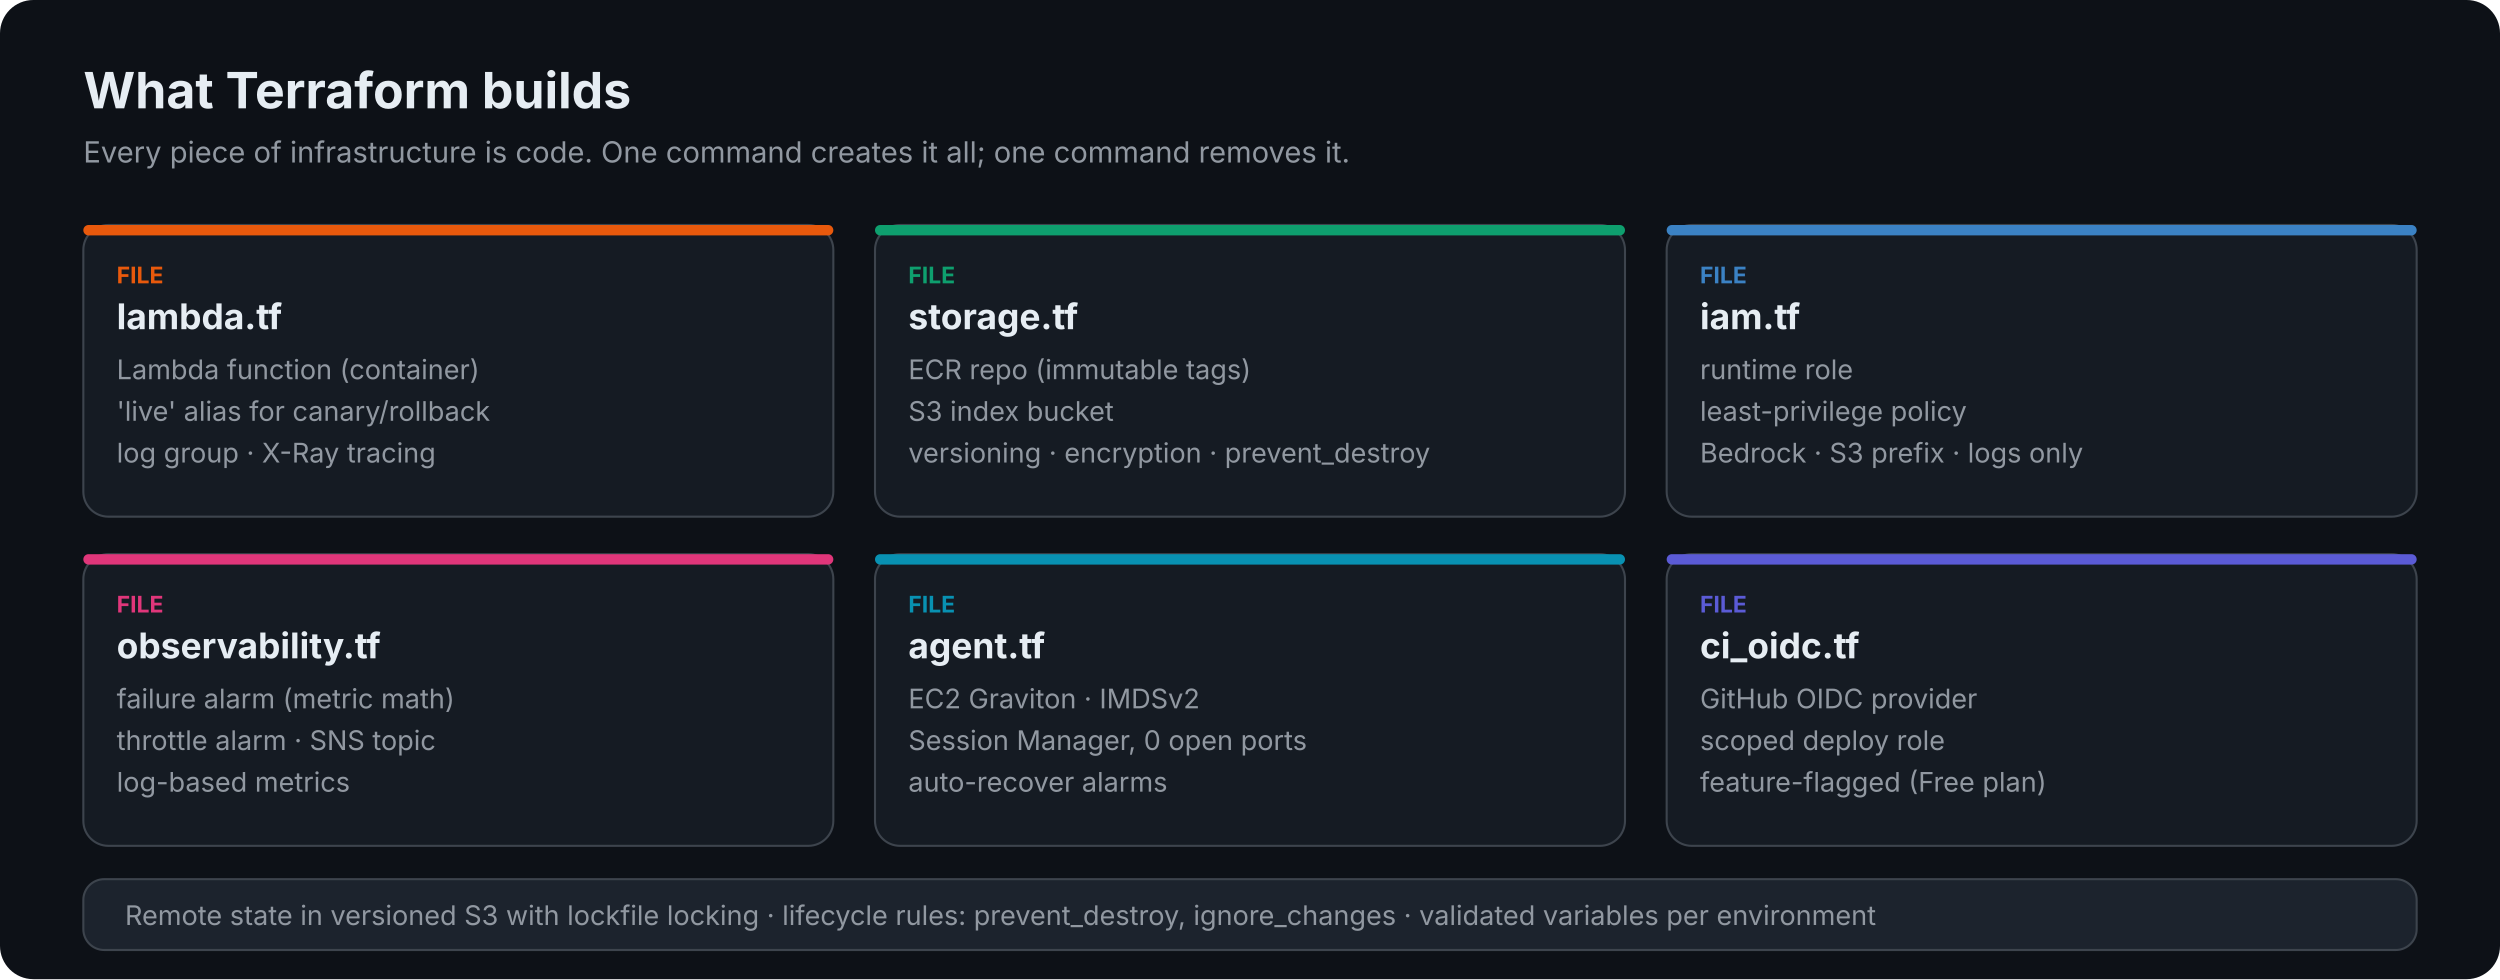
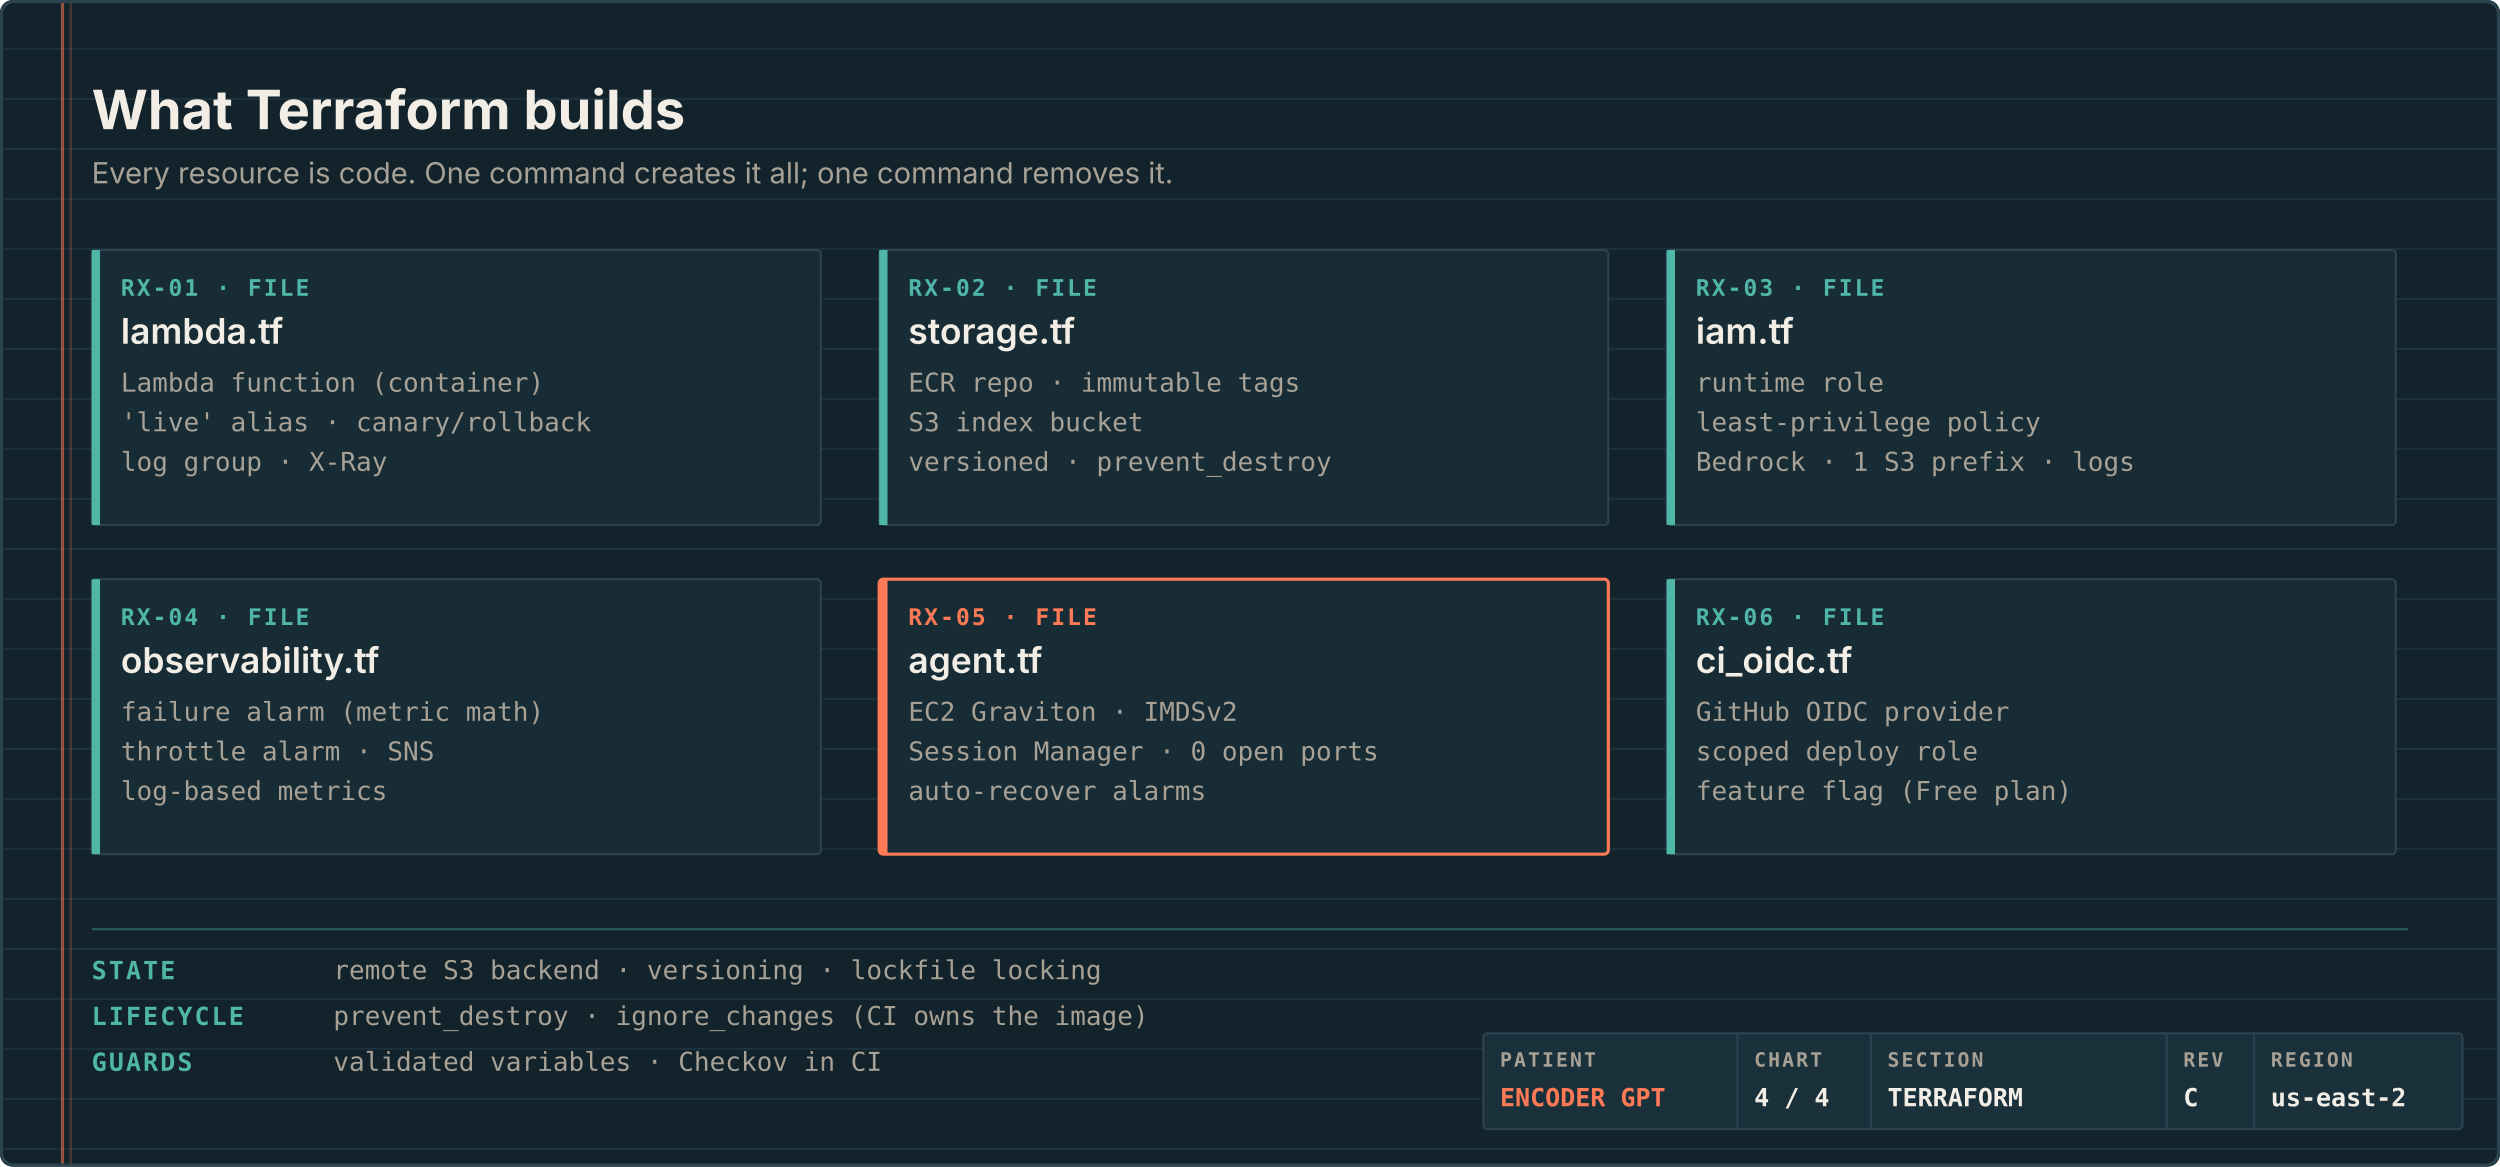
- <svg xmlns="http://www.w3.org/2000/svg" width="1200" height="470" viewBox="0 0 1200 470" role="img">
-   <rect width="100%" height="100%" rx="16" fill="#0d1117" />
-   <text x="40" y="52" font-family="-apple-system, 'Segoe UI', Inter, Helvetica, Arial, sans-serif" font-size="24" font-weight="750" fill="#e6edf3" text-anchor="start" opacity="1">What Terraform builds</text>
-   <text x="40" y="78" font-family="-apple-system, 'Segoe UI', Inter, Helvetica, Arial, sans-serif" font-size="14" font-weight="400" fill="#9198a1" text-anchor="start" opacity="1">Every piece of infrastructure is code. One command creates it all; one command removes it.</text>
-   <rect x="40" y="108" width="360" height="140" rx="12" fill="#151b23" stroke="#3d444d" stroke-width="1" opacity="1" />
-   <rect x="40" y="108" width="360" height="5" rx="2.5" fill="#e8590c" />
-   <text x="56" y="136" font-family="-apple-system, 'Segoe UI', Inter, Helvetica, Arial, sans-serif" font-size="11" font-weight="700" fill="#e8590c" text-anchor="start" opacity="1">FILE</text>
-   <text x="56" y="158" font-family="-apple-system, 'Segoe UI', Inter, Helvetica, Arial, sans-serif" font-size="17" font-weight="650" fill="#e6edf3" text-anchor="start" opacity="1">lambda.tf</text>
-   <text x="56" y="182" font-family="-apple-system, 'Segoe UI', Inter, Helvetica, Arial, sans-serif" font-size="13" font-weight="400" fill="#9198a1" text-anchor="start" opacity="1">Lambda function (container)</text>
-   <text x="56" y="202" font-family="-apple-system, 'Segoe UI', Inter, Helvetica, Arial, sans-serif" font-size="13" font-weight="400" fill="#9198a1" text-anchor="start" opacity="1">'live' alias for canary/rollback</text>
-   <text x="56" y="222" font-family="-apple-system, 'Segoe UI', Inter, Helvetica, Arial, sans-serif" font-size="13" font-weight="400" fill="#9198a1" text-anchor="start" opacity="1">log group · X-Ray tracing</text>
-   <rect x="420" y="108" width="360" height="140" rx="12" fill="#151b23" stroke="#3d444d" stroke-width="1" opacity="1" />
-   <rect x="420" y="108" width="360" height="5" rx="2.5" fill="#0e9f6e" />
-   <text x="436" y="136" font-family="-apple-system, 'Segoe UI', Inter, Helvetica, Arial, sans-serif" font-size="11" font-weight="700" fill="#0e9f6e" text-anchor="start" opacity="1">FILE</text>
-   <text x="436" y="158" font-family="-apple-system, 'Segoe UI', Inter, Helvetica, Arial, sans-serif" font-size="17" font-weight="650" fill="#e6edf3" text-anchor="start" opacity="1">storage.tf</text>
-   <text x="436" y="182" font-family="-apple-system, 'Segoe UI', Inter, Helvetica, Arial, sans-serif" font-size="13" font-weight="400" fill="#9198a1" text-anchor="start" opacity="1">ECR repo (immutable tags)</text>
-   <text x="436" y="202" font-family="-apple-system, 'Segoe UI', Inter, Helvetica, Arial, sans-serif" font-size="13" font-weight="400" fill="#9198a1" text-anchor="start" opacity="1">S3 index bucket</text>
-   <text x="436" y="222" font-family="-apple-system, 'Segoe UI', Inter, Helvetica, Arial, sans-serif" font-size="13" font-weight="400" fill="#9198a1" text-anchor="start" opacity="1">versioning · encryption · prevent_destroy</text>
-   <rect x="800" y="108" width="360" height="140" rx="12" fill="#151b23" stroke="#3d444d" stroke-width="1" opacity="1" />
-   <rect x="800" y="108" width="360" height="5" rx="2.5" fill="#3b82c4" />
-   <text x="816" y="136" font-family="-apple-system, 'Segoe UI', Inter, Helvetica, Arial, sans-serif" font-size="11" font-weight="700" fill="#3b82c4" text-anchor="start" opacity="1">FILE</text>
-   <text x="816" y="158" font-family="-apple-system, 'Segoe UI', Inter, Helvetica, Arial, sans-serif" font-size="17" font-weight="650" fill="#e6edf3" text-anchor="start" opacity="1">iam.tf</text>
-   <text x="816" y="182" font-family="-apple-system, 'Segoe UI', Inter, Helvetica, Arial, sans-serif" font-size="13" font-weight="400" fill="#9198a1" text-anchor="start" opacity="1">runtime role</text>
-   <text x="816" y="202" font-family="-apple-system, 'Segoe UI', Inter, Helvetica, Arial, sans-serif" font-size="13" font-weight="400" fill="#9198a1" text-anchor="start" opacity="1">least-privilege policy</text>
-   <text x="816" y="222" font-family="-apple-system, 'Segoe UI', Inter, Helvetica, Arial, sans-serif" font-size="13" font-weight="400" fill="#9198a1" text-anchor="start" opacity="1">Bedrock · S3 prefix · logs only</text>
-   <rect x="40" y="266" width="360" height="140" rx="12" fill="#151b23" stroke="#3d444d" stroke-width="1" opacity="1" />
-   <rect x="40" y="266" width="360" height="5" rx="2.5" fill="#e0367a" />
-   <text x="56" y="294" font-family="-apple-system, 'Segoe UI', Inter, Helvetica, Arial, sans-serif" font-size="11" font-weight="700" fill="#e0367a" text-anchor="start" opacity="1">FILE</text>
-   <text x="56" y="316" font-family="-apple-system, 'Segoe UI', Inter, Helvetica, Arial, sans-serif" font-size="17" font-weight="650" fill="#e6edf3" text-anchor="start" opacity="1">observability.tf</text>
-   <text x="56" y="340" font-family="-apple-system, 'Segoe UI', Inter, Helvetica, Arial, sans-serif" font-size="13" font-weight="400" fill="#9198a1" text-anchor="start" opacity="1">failure alarm (metric math)</text>
-   <text x="56" y="360" font-family="-apple-system, 'Segoe UI', Inter, Helvetica, Arial, sans-serif" font-size="13" font-weight="400" fill="#9198a1" text-anchor="start" opacity="1">throttle alarm · SNS topic</text>
-   <text x="56" y="380" font-family="-apple-system, 'Segoe UI', Inter, Helvetica, Arial, sans-serif" font-size="13" font-weight="400" fill="#9198a1" text-anchor="start" opacity="1">log-based metrics</text>
-   <rect x="420" y="266" width="360" height="140" rx="12" fill="#151b23" stroke="#3d444d" stroke-width="1" opacity="1" />
-   <rect x="420" y="266" width="360" height="5" rx="2.5" fill="#0891b2" />
-   <text x="436" y="294" font-family="-apple-system, 'Segoe UI', Inter, Helvetica, Arial, sans-serif" font-size="11" font-weight="700" fill="#0891b2" text-anchor="start" opacity="1">FILE</text>
-   <text x="436" y="316" font-family="-apple-system, 'Segoe UI', Inter, Helvetica, Arial, sans-serif" font-size="17" font-weight="650" fill="#e6edf3" text-anchor="start" opacity="1">agent.tf</text>
-   <text x="436" y="340" font-family="-apple-system, 'Segoe UI', Inter, Helvetica, Arial, sans-serif" font-size="13" font-weight="400" fill="#9198a1" text-anchor="start" opacity="1">EC2 Graviton · IMDSv2</text>
-   <text x="436" y="360" font-family="-apple-system, 'Segoe UI', Inter, Helvetica, Arial, sans-serif" font-size="13" font-weight="400" fill="#9198a1" text-anchor="start" opacity="1">Session Manager, 0 open ports</text>
-   <text x="436" y="380" font-family="-apple-system, 'Segoe UI', Inter, Helvetica, Arial, sans-serif" font-size="13" font-weight="400" fill="#9198a1" text-anchor="start" opacity="1">auto-recover alarms</text>
-   <rect x="800" y="266" width="360" height="140" rx="12" fill="#151b23" stroke="#3d444d" stroke-width="1" opacity="1" />
-   <rect x="800" y="266" width="360" height="5" rx="2.5" fill="#5b5bd6" />
-   <text x="816" y="294" font-family="-apple-system, 'Segoe UI', Inter, Helvetica, Arial, sans-serif" font-size="11" font-weight="700" fill="#5b5bd6" text-anchor="start" opacity="1">FILE</text>
-   <text x="816" y="316" font-family="-apple-system, 'Segoe UI', Inter, Helvetica, Arial, sans-serif" font-size="17" font-weight="650" fill="#e6edf3" text-anchor="start" opacity="1">ci_oidc.tf</text>
-   <text x="816" y="340" font-family="-apple-system, 'Segoe UI', Inter, Helvetica, Arial, sans-serif" font-size="13" font-weight="400" fill="#9198a1" text-anchor="start" opacity="1">GitHub OIDC provider</text>
-   <text x="816" y="360" font-family="-apple-system, 'Segoe UI', Inter, Helvetica, Arial, sans-serif" font-size="13" font-weight="400" fill="#9198a1" text-anchor="start" opacity="1">scoped deploy role</text>
-   <text x="816" y="380" font-family="-apple-system, 'Segoe UI', Inter, Helvetica, Arial, sans-serif" font-size="13" font-weight="400" fill="#9198a1" text-anchor="start" opacity="1">feature-flagged (Free plan)</text>
-   <rect x="40" y="422" width="1120" height="34" rx="10" fill="#1c232d" stroke="#3d444d" stroke-width="1" opacity="1" />
-   <text x="60" y="444" font-family="-apple-system, 'Segoe UI', Inter, Helvetica, Arial, sans-serif" font-size="13" font-weight="400" fill="#9198a1" text-anchor="start" opacity="1">Remote state in versioned S3 with lockfile locking  ·  lifecycle rules: prevent_destroy, ignore_changes  ·  validated variables per environment</text>
+ <svg xmlns="http://www.w3.org/2000/svg" width="1200" height="560" viewBox="0 0 1200 560" role="img">
+   <defs>
+     <pattern id="ruled" width="1200" height="24" patternUnits="userSpaceOnUse">
+       <path d="M0 23.5 L1200 23.5" stroke="#2C4350" stroke-opacity="0.45" stroke-width="1" />
+     </pattern>
+     <marker id="ar" viewBox="0 0 10 10" refX="9" refY="5" markerWidth="7" markerHeight="7" orient="auto-start-reverse">
+       <path d="M0,0 L10,5 L0,10 z" fill="#4FB6A8" />
+     </marker>
+     <marker id="aa" viewBox="0 0 10 10" refX="9" refY="5" markerWidth="7" markerHeight="7" orient="auto-start-reverse">
+       <path d="M0,0 L10,5 L0,10 z" fill="#FF7A55" />
+     </marker>
+     <marker id="ag" viewBox="0 0 10 10" refX="9" refY="5" markerWidth="7" markerHeight="7" orient="auto-start-reverse">
+       <path d="M0,0 L10,5 L0,10 z" fill="#6FCF97" />
+     </marker>
+     <marker id="ab" viewBox="0 0 10 10" refX="9" refY="5" markerWidth="7" markerHeight="7" orient="auto-start-reverse">
+       <path d="M0,0 L10,5 L0,10 z" fill="#FF8A80" />
+     </marker>
+   </defs>
+   <rect width="1200" height="560" rx="6" fill="#13232B" />
+   <rect x="0" y="0" width="1200" height="560" rx="6" fill="url(#ruled)" />
+   <line x1="30" y1="0" x2="30" y2="560" stroke="#FF7A55" stroke-opacity="0.55" stroke-width="1.5" />
+   <line x1="34" y1="0" x2="34" y2="560" stroke="#FF7A55" stroke-opacity="0.25" stroke-width="1" />
+   <rect x="0.75" y="0.75" width="1198.5" height="558.5" rx="6" fill="none" stroke="#2C4350" stroke-width="1.5" />
+   <text x="44" y="62" font-family="-apple-system, 'Segoe UI', Inter, Helvetica, Arial, sans-serif" font-size="26" font-weight="650" fill="#F2EEE6" text-anchor="start">What Terraform builds</text>
+   <text x="44" y="88" font-family="-apple-system, 'Segoe UI', Inter, Helvetica, Arial, sans-serif" font-size="14" font-weight="400" fill="#A7A196" text-anchor="start">Every resource is code. One command creates it all; one command removes it.</text>
+   <rect x="44" y="120" width="350" height="132" rx="2" fill="#182C36" stroke="#2C4350" stroke-width="1" />
+   <rect x="44" y="120" width="4" height="132" fill="#4FB6A8" />
+   <text x="58" y="142" font-family="ui-monospace, 'SF Mono', 'JetBrains Mono', Menlo, Consolas, monospace" font-size="11" font-weight="600" letter-spacing="1" fill="#4FB6A8" text-anchor="start">RX-01 · FILE</text>
+   <text x="58" y="165" font-family="-apple-system, 'Segoe UI', Inter, Helvetica, Arial, sans-serif" font-size="17" font-weight="600" fill="#F2EEE6" text-anchor="start">lambda.tf</text>
+   <text x="58" y="188" font-family="ui-monospace, 'SF Mono', 'JetBrains Mono', Menlo, Consolas, monospace" font-size="12.5" font-weight="400" fill="#A7A196" text-anchor="start">Lambda function (container)</text>
+   <text x="58" y="207" font-family="ui-monospace, 'SF Mono', 'JetBrains Mono', Menlo, Consolas, monospace" font-size="12.5" font-weight="400" fill="#A7A196" text-anchor="start">'live' alias · canary/rollback</text>
+   <text x="58" y="226" font-family="ui-monospace, 'SF Mono', 'JetBrains Mono', Menlo, Consolas, monospace" font-size="12.5" font-weight="400" fill="#A7A196" text-anchor="start">log group · X-Ray</text>
+   <rect x="422" y="120" width="350" height="132" rx="2" fill="#182C36" stroke="#2C4350" stroke-width="1" />
+   <rect x="422" y="120" width="4" height="132" fill="#4FB6A8" />
+   <text x="436" y="142" font-family="ui-monospace, 'SF Mono', 'JetBrains Mono', Menlo, Consolas, monospace" font-size="11" font-weight="600" letter-spacing="1" fill="#4FB6A8" text-anchor="start">RX-02 · FILE</text>
+   <text x="436" y="165" font-family="-apple-system, 'Segoe UI', Inter, Helvetica, Arial, sans-serif" font-size="17" font-weight="600" fill="#F2EEE6" text-anchor="start">storage.tf</text>
+   <text x="436" y="188" font-family="ui-monospace, 'SF Mono', 'JetBrains Mono', Menlo, Consolas, monospace" font-size="12.5" font-weight="400" fill="#A7A196" text-anchor="start">ECR repo · immutable tags</text>
+   <text x="436" y="207" font-family="ui-monospace, 'SF Mono', 'JetBrains Mono', Menlo, Consolas, monospace" font-size="12.5" font-weight="400" fill="#A7A196" text-anchor="start">S3 index bucket</text>
+   <text x="436" y="226" font-family="ui-monospace, 'SF Mono', 'JetBrains Mono', Menlo, Consolas, monospace" font-size="12.5" font-weight="400" fill="#A7A196" text-anchor="start">versioned · prevent_destroy</text>
+   <rect x="800" y="120" width="350" height="132" rx="2" fill="#182C36" stroke="#2C4350" stroke-width="1" />
+   <rect x="800" y="120" width="4" height="132" fill="#4FB6A8" />
+   <text x="814" y="142" font-family="ui-monospace, 'SF Mono', 'JetBrains Mono', Menlo, Consolas, monospace" font-size="11" font-weight="600" letter-spacing="1" fill="#4FB6A8" text-anchor="start">RX-03 · FILE</text>
+   <text x="814" y="165" font-family="-apple-system, 'Segoe UI', Inter, Helvetica, Arial, sans-serif" font-size="17" font-weight="600" fill="#F2EEE6" text-anchor="start">iam.tf</text>
+   <text x="814" y="188" font-family="ui-monospace, 'SF Mono', 'JetBrains Mono', Menlo, Consolas, monospace" font-size="12.5" font-weight="400" fill="#A7A196" text-anchor="start">runtime role</text>
+   <text x="814" y="207" font-family="ui-monospace, 'SF Mono', 'JetBrains Mono', Menlo, Consolas, monospace" font-size="12.5" font-weight="400" fill="#A7A196" text-anchor="start">least-privilege policy</text>
+   <text x="814" y="226" font-family="ui-monospace, 'SF Mono', 'JetBrains Mono', Menlo, Consolas, monospace" font-size="12.5" font-weight="400" fill="#A7A196" text-anchor="start">Bedrock · 1 S3 prefix · logs</text>
+   <rect x="44" y="278" width="350" height="132" rx="2" fill="#182C36" stroke="#2C4350" stroke-width="1" />
+   <rect x="44" y="278" width="4" height="132" fill="#4FB6A8" />
+   <text x="58" y="300" font-family="ui-monospace, 'SF Mono', 'JetBrains Mono', Menlo, Consolas, monospace" font-size="11" font-weight="600" letter-spacing="1" fill="#4FB6A8" text-anchor="start">RX-04 · FILE</text>
+   <text x="58" y="323" font-family="-apple-system, 'Segoe UI', Inter, Helvetica, Arial, sans-serif" font-size="17" font-weight="600" fill="#F2EEE6" text-anchor="start">observability.tf</text>
+   <text x="58" y="346" font-family="ui-monospace, 'SF Mono', 'JetBrains Mono', Menlo, Consolas, monospace" font-size="12.5" font-weight="400" fill="#A7A196" text-anchor="start">failure alarm (metric math)</text>
+   <text x="58" y="365" font-family="ui-monospace, 'SF Mono', 'JetBrains Mono', Menlo, Consolas, monospace" font-size="12.5" font-weight="400" fill="#A7A196" text-anchor="start">throttle alarm · SNS</text>
+   <text x="58" y="384" font-family="ui-monospace, 'SF Mono', 'JetBrains Mono', Menlo, Consolas, monospace" font-size="12.5" font-weight="400" fill="#A7A196" text-anchor="start">log-based metrics</text>
+   <rect x="422" y="278" width="350" height="132" rx="2" fill="#182C36" stroke="#FF7A55" stroke-width="1.5" />
+   <rect x="422" y="278" width="4" height="132" fill="#FF7A55" />
+   <text x="436" y="300" font-family="ui-monospace, 'SF Mono', 'JetBrains Mono', Menlo, Consolas, monospace" font-size="11" font-weight="600" letter-spacing="1" fill="#FF7A55" text-anchor="start">RX-05 · FILE</text>
+   <text x="436" y="323" font-family="-apple-system, 'Segoe UI', Inter, Helvetica, Arial, sans-serif" font-size="17" font-weight="600" fill="#F2EEE6" text-anchor="start">agent.tf</text>
+   <text x="436" y="346" font-family="ui-monospace, 'SF Mono', 'JetBrains Mono', Menlo, Consolas, monospace" font-size="12.5" font-weight="400" fill="#A7A196" text-anchor="start">EC2 Graviton · IMDSv2</text>
+   <text x="436" y="365" font-family="ui-monospace, 'SF Mono', 'JetBrains Mono', Menlo, Consolas, monospace" font-size="12.5" font-weight="400" fill="#A7A196" text-anchor="start">Session Manager · 0 open ports</text>
+   <text x="436" y="384" font-family="ui-monospace, 'SF Mono', 'JetBrains Mono', Menlo, Consolas, monospace" font-size="12.5" font-weight="400" fill="#A7A196" text-anchor="start">auto-recover alarms</text>
+   <rect x="800" y="278" width="350" height="132" rx="2" fill="#182C36" stroke="#2C4350" stroke-width="1" />
+   <rect x="800" y="278" width="4" height="132" fill="#4FB6A8" />
+   <text x="814" y="300" font-family="ui-monospace, 'SF Mono', 'JetBrains Mono', Menlo, Consolas, monospace" font-size="11" font-weight="600" letter-spacing="1" fill="#4FB6A8" text-anchor="start">RX-06 · FILE</text>
+   <text x="814" y="323" font-family="-apple-system, 'Segoe UI', Inter, Helvetica, Arial, sans-serif" font-size="17" font-weight="600" fill="#F2EEE6" text-anchor="start">ci_oidc.tf</text>
+   <text x="814" y="346" font-family="ui-monospace, 'SF Mono', 'JetBrains Mono', Menlo, Consolas, monospace" font-size="12.5" font-weight="400" fill="#A7A196" text-anchor="start">GitHub OIDC provider</text>
+   <text x="814" y="365" font-family="ui-monospace, 'SF Mono', 'JetBrains Mono', Menlo, Consolas, monospace" font-size="12.5" font-weight="400" fill="#A7A196" text-anchor="start">scoped deploy role</text>
+   <text x="814" y="384" font-family="ui-monospace, 'SF Mono', 'JetBrains Mono', Menlo, Consolas, monospace" font-size="12.5" font-weight="400" fill="#A7A196" text-anchor="start">feature flag (Free plan)</text>
+   <line x1="44" y1="446" x2="1156" y2="446" stroke="#4FB6A8" stroke-opacity="0.4" />
+   <text x="44" y="470" font-family="ui-monospace, 'SF Mono', 'JetBrains Mono', Menlo, Consolas, monospace" font-size="12" font-weight="700" letter-spacing="1" fill="#4FB6A8" text-anchor="start">STATE</text>
+   <text x="160" y="470" font-family="ui-monospace, 'SF Mono', 'JetBrains Mono', Menlo, Consolas, monospace" font-size="12.5" font-weight="400" fill="#A7A196" text-anchor="start">remote S3 backend · versioning · lockfile locking</text>
+   <text x="44" y="492" font-family="ui-monospace, 'SF Mono', 'JetBrains Mono', Menlo, Consolas, monospace" font-size="12" font-weight="700" letter-spacing="1" fill="#4FB6A8" text-anchor="start">LIFECYCLE</text>
+   <text x="160" y="492" font-family="ui-monospace, 'SF Mono', 'JetBrains Mono', Menlo, Consolas, monospace" font-size="12.5" font-weight="400" fill="#A7A196" text-anchor="start">prevent_destroy · ignore_changes (CI owns the image)</text>
+   <text x="44" y="514" font-family="ui-monospace, 'SF Mono', 'JetBrains Mono', Menlo, Consolas, monospace" font-size="12" font-weight="700" letter-spacing="1" fill="#4FB6A8" text-anchor="start">GUARDS</text>
+   <text x="160" y="514" font-family="ui-monospace, 'SF Mono', 'JetBrains Mono', Menlo, Consolas, monospace" font-size="12.5" font-weight="400" fill="#A7A196" text-anchor="start">validated variables · Checkov in CI</text>
+   <rect x="712" y="496" width="470" height="46" rx="2" fill="#1A303B" stroke="#2C4350" />
+   <text x="720" y="512" font-family="ui-monospace, 'SF Mono', 'JetBrains Mono', Menlo, Consolas, monospace" font-size="9.5" font-weight="600" letter-spacing="1" fill="#A7A196" text-anchor="start">PATIENT</text>
+   <text x="720" y="531" font-family="ui-monospace, 'SF Mono', 'JetBrains Mono', Menlo, Consolas, monospace" font-size="12" font-weight="700" fill="#FF7A55" text-anchor="start">ENCODER GPT</text>
+   <line x1="834" y1="496" x2="834" y2="542" stroke="#2C4350" />
+   <text x="842" y="512" font-family="ui-monospace, 'SF Mono', 'JetBrains Mono', Menlo, Consolas, monospace" font-size="9.5" font-weight="600" letter-spacing="1" fill="#A7A196" text-anchor="start">CHART</text>
+   <text x="842" y="531" font-family="ui-monospace, 'SF Mono', 'JetBrains Mono', Menlo, Consolas, monospace" font-size="12" font-weight="700" fill="#F2EEE6" text-anchor="start">4 / 4</text>
+   <line x1="898" y1="496" x2="898" y2="542" stroke="#2C4350" />
+   <text x="906" y="512" font-family="ui-monospace, 'SF Mono', 'JetBrains Mono', Menlo, Consolas, monospace" font-size="9.5" font-weight="600" letter-spacing="1" fill="#A7A196" text-anchor="start">SECTION</text>
+   <text x="906" y="531" font-family="ui-monospace, 'SF Mono', 'JetBrains Mono', Menlo, Consolas, monospace" font-size="12" font-weight="700" fill="#F2EEE6" text-anchor="start">TERRAFORM</text>
+   <line x1="1040" y1="496" x2="1040" y2="542" stroke="#2C4350" />
+   <text x="1048" y="512" font-family="ui-monospace, 'SF Mono', 'JetBrains Mono', Menlo, Consolas, monospace" font-size="9.5" font-weight="600" letter-spacing="1" fill="#A7A196" text-anchor="start">REV</text>
+   <text x="1048" y="531" font-family="ui-monospace, 'SF Mono', 'JetBrains Mono', Menlo, Consolas, monospace" font-size="12" font-weight="700" fill="#F2EEE6" text-anchor="start">C</text>
+   <line x1="1082" y1="496" x2="1082" y2="542" stroke="#2C4350" />
+   <text x="1090" y="512" font-family="ui-monospace, 'SF Mono', 'JetBrains Mono', Menlo, Consolas, monospace" font-size="9.5" font-weight="600" letter-spacing="1" fill="#A7A196" text-anchor="start">REGION</text>
+   <text x="1090" y="531" font-family="ui-monospace, 'SF Mono', 'JetBrains Mono', Menlo, Consolas, monospace" font-size="12" font-weight="700" fill="#F2EEE6" text-anchor="start">us-east-2</text>
</svg>
